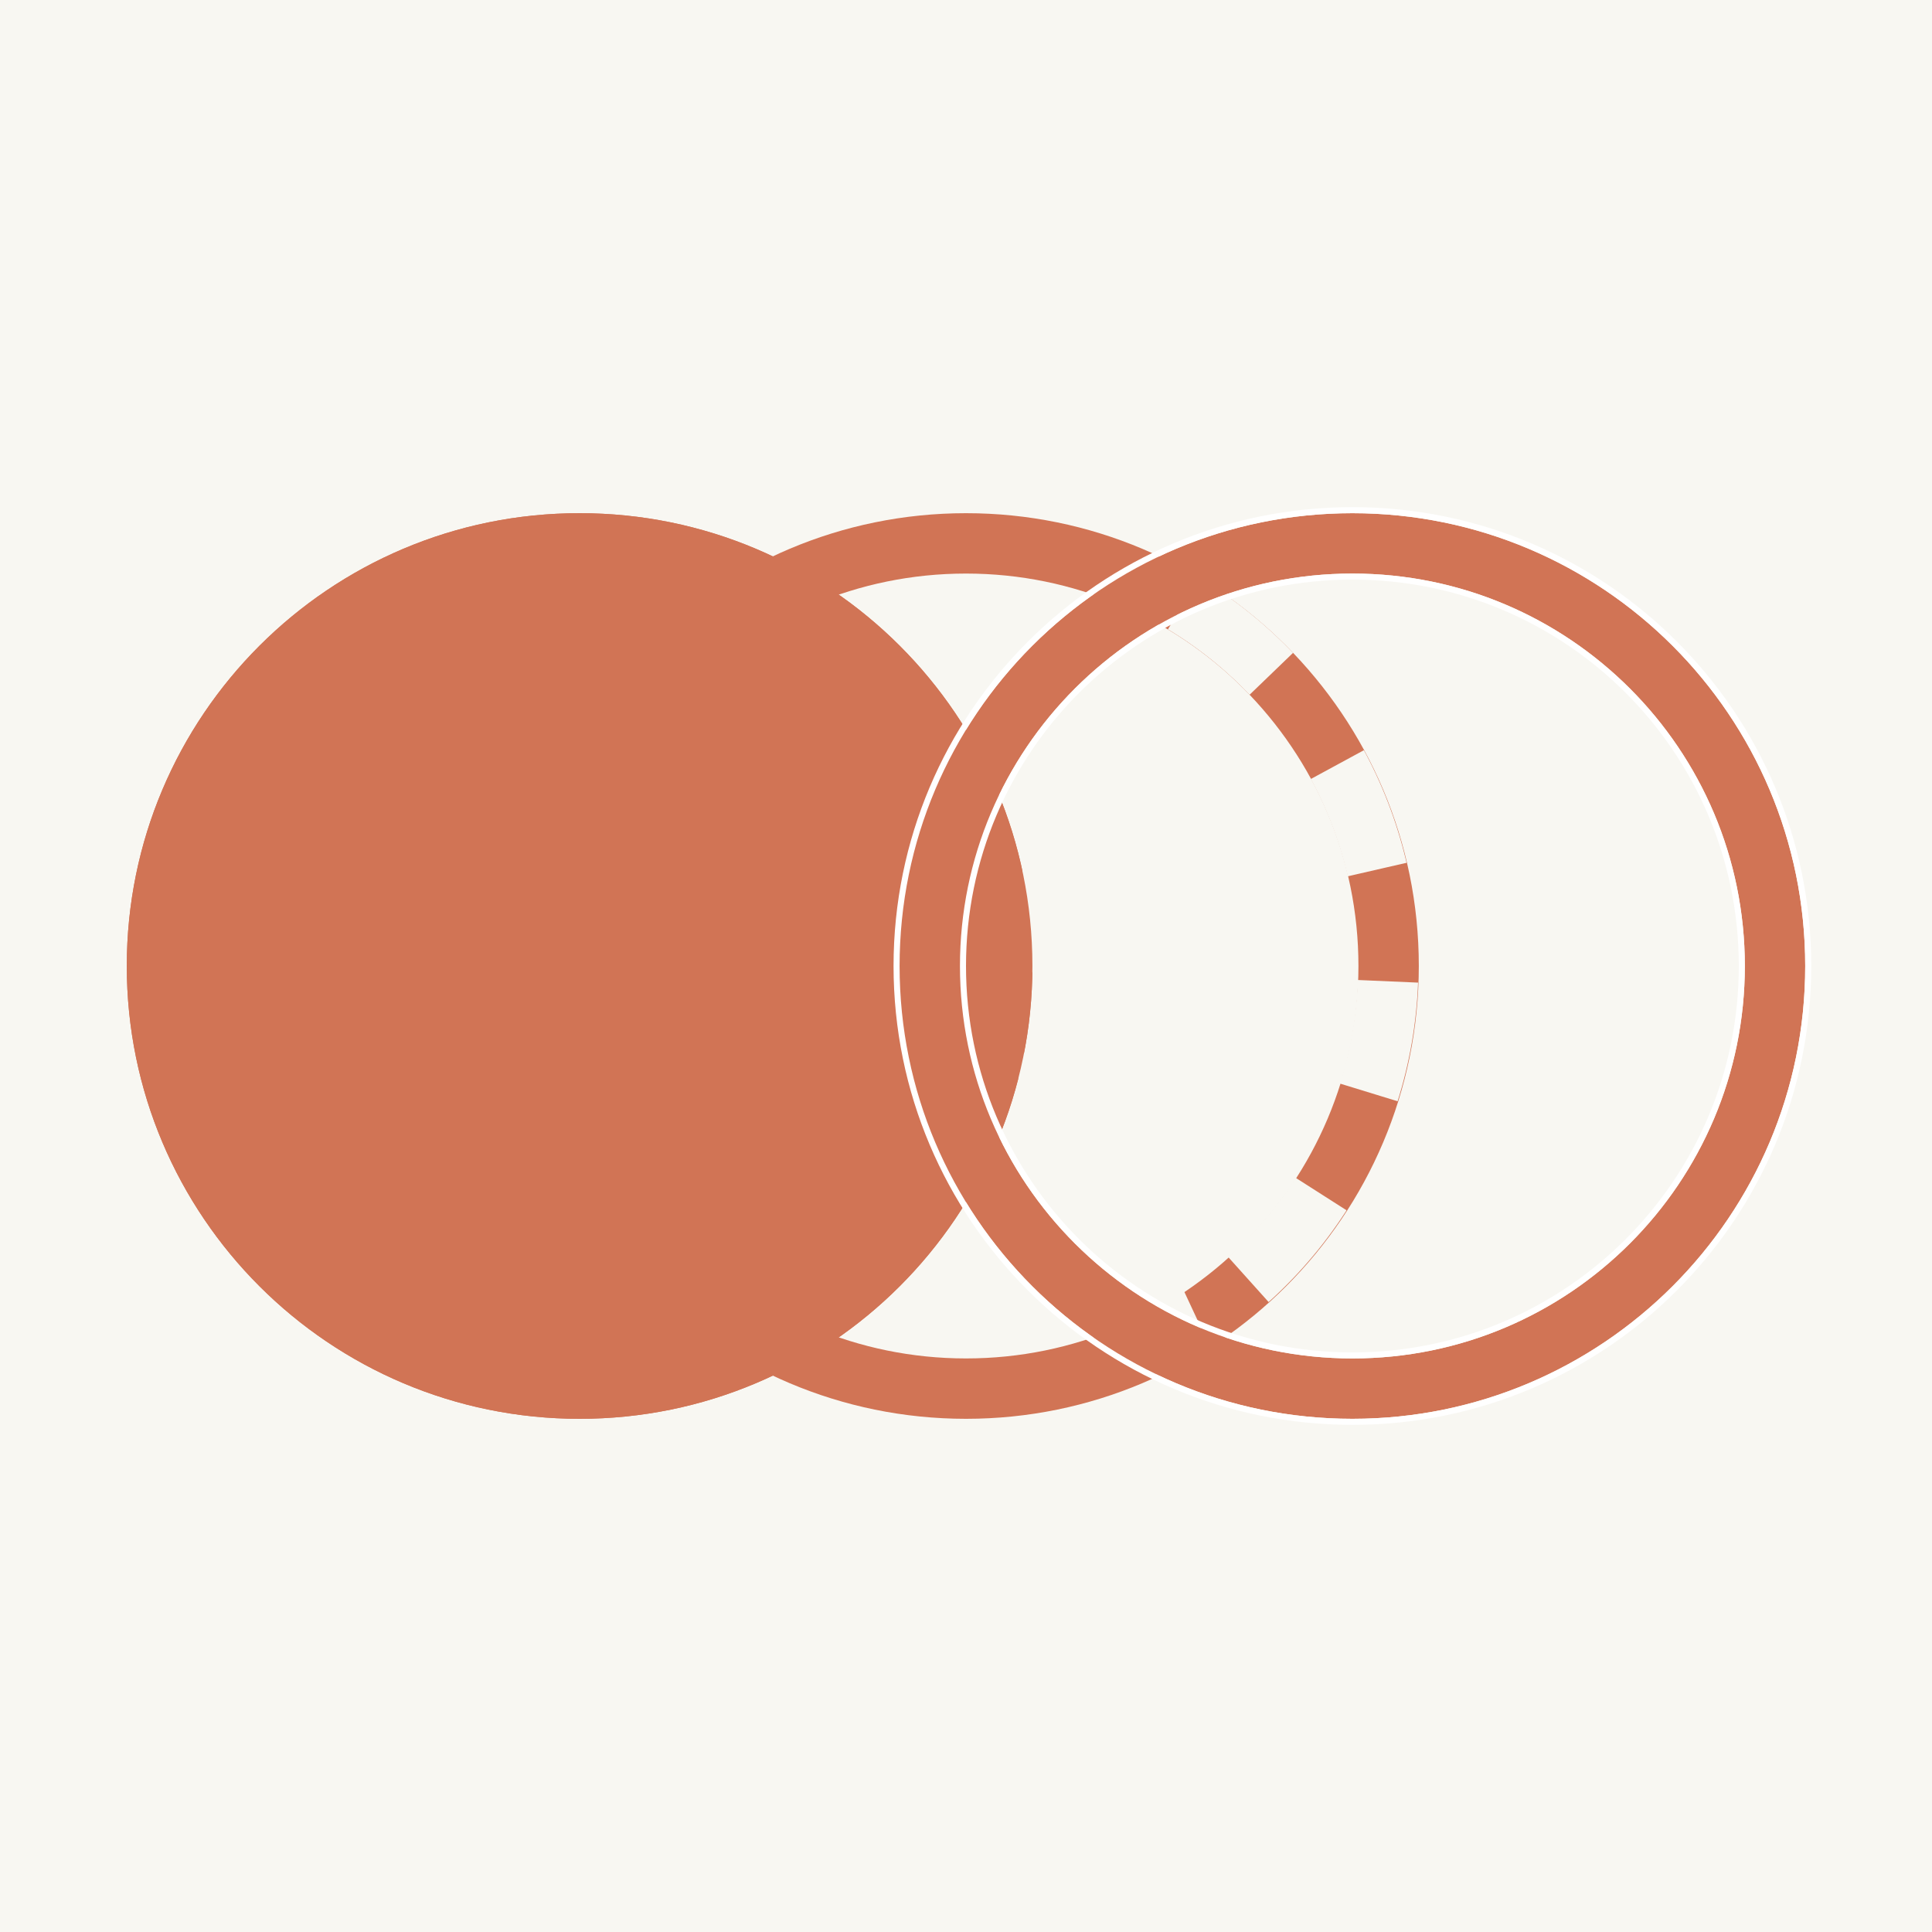
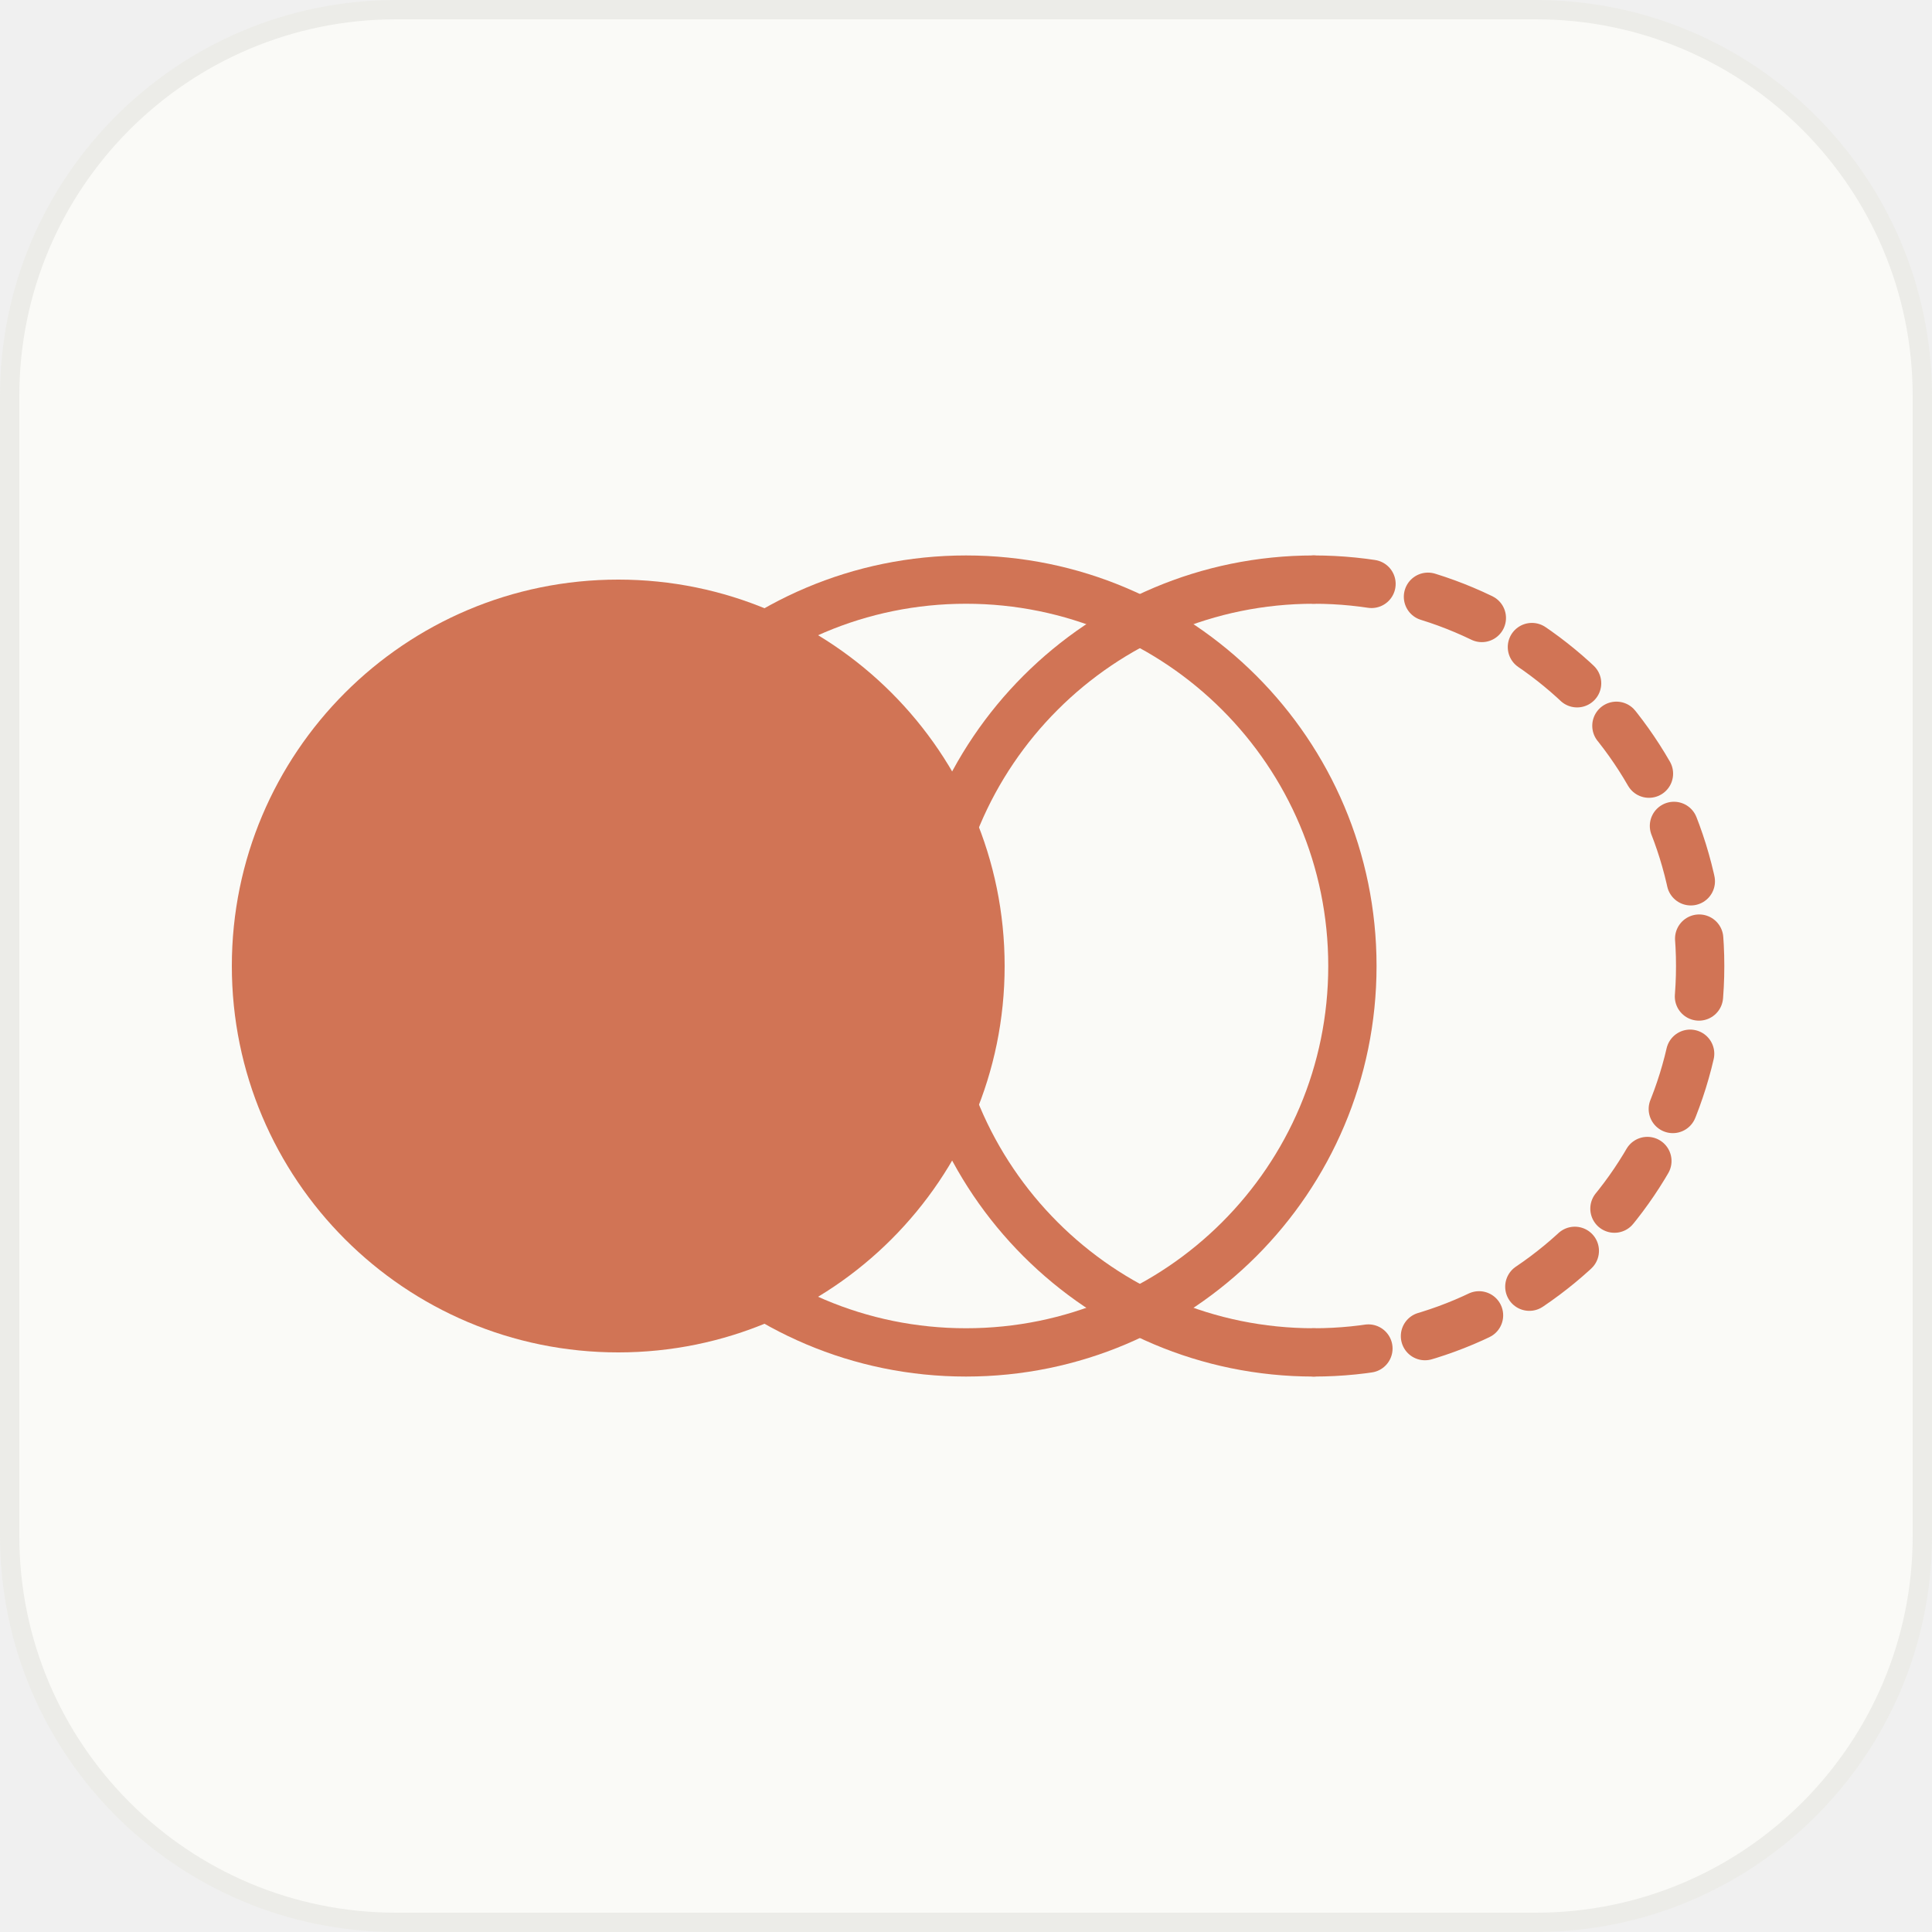
- <svg xmlns="http://www.w3.org/2000/svg" width="320" height="320" viewBox="0 0 320 320" fill="none">
-   <rect width="320" height="320" fill="#F8F7F2" />
-   <circle cx="96" cy="160" r="75" fill="#D17455" />
-   <circle cx="160" cy="160" r="70" stroke="#D17455" stroke-width="10" />
-   <mask id="path-3-inside-1_5292_1923" fill="white">
-     <path d="M198.604 95.671C210.261 102.687 219.791 112.741 226.172 124.757C232.553 136.773 235.545 150.298 234.829 163.885C234.112 177.471 229.713 190.607 222.102 201.885C214.492 213.162 203.957 222.158 191.627 227.907L159.933 159.933L198.604 95.671Z" />
-   </mask>
-   <path d="M198.604 95.671C210.261 102.687 219.791 112.741 226.172 124.757C232.553 136.773 235.545 150.298 234.829 163.885C234.112 177.471 229.713 190.607 222.102 201.885C214.492 213.162 203.957 222.158 191.627 227.907L159.933 159.933L198.604 95.671Z" stroke="#F8F7F2" stroke-width="20" stroke-dasharray="20 20" mask="url(#path-3-inside-1_5292_1923)" />
-   <circle cx="224" cy="160" r="70" stroke="#D17455" stroke-width="10" />
-   <circle cx="96" cy="160" r="75" fill="#D17455" />
-   <circle cx="224" cy="160" r="64.5" stroke="white" />
-   <circle cx="224" cy="160" r="75.5" stroke="white" />
+ <svg xmlns="http://www.w3.org/2000/svg" viewBox="0 0 100 100" fill="none">
+   <rect x="0.5" y="0.5" width="99" height="99" rx="20" ry="20" fill="#FAFAF7" stroke="#ECECE8" stroke-width="1" />
+   <circle cx="32" cy="50" r="20" fill="#D17455" />
+   <circle cx="50" cy="50" r="20" stroke="#D17455" stroke-width="2.5" fill="none" />
+   <path d="M 68 30 A 20 20 0 0 0 68 70" stroke="#D17455" stroke-width="2.5" fill="none" stroke-linecap="round" />
+   <path d="M 68 30 A 20 20 0 0 1 68 70" stroke="#D17455" stroke-width="2.5" fill="none" stroke-linecap="round" stroke-dasharray="3 3" />
</svg>
